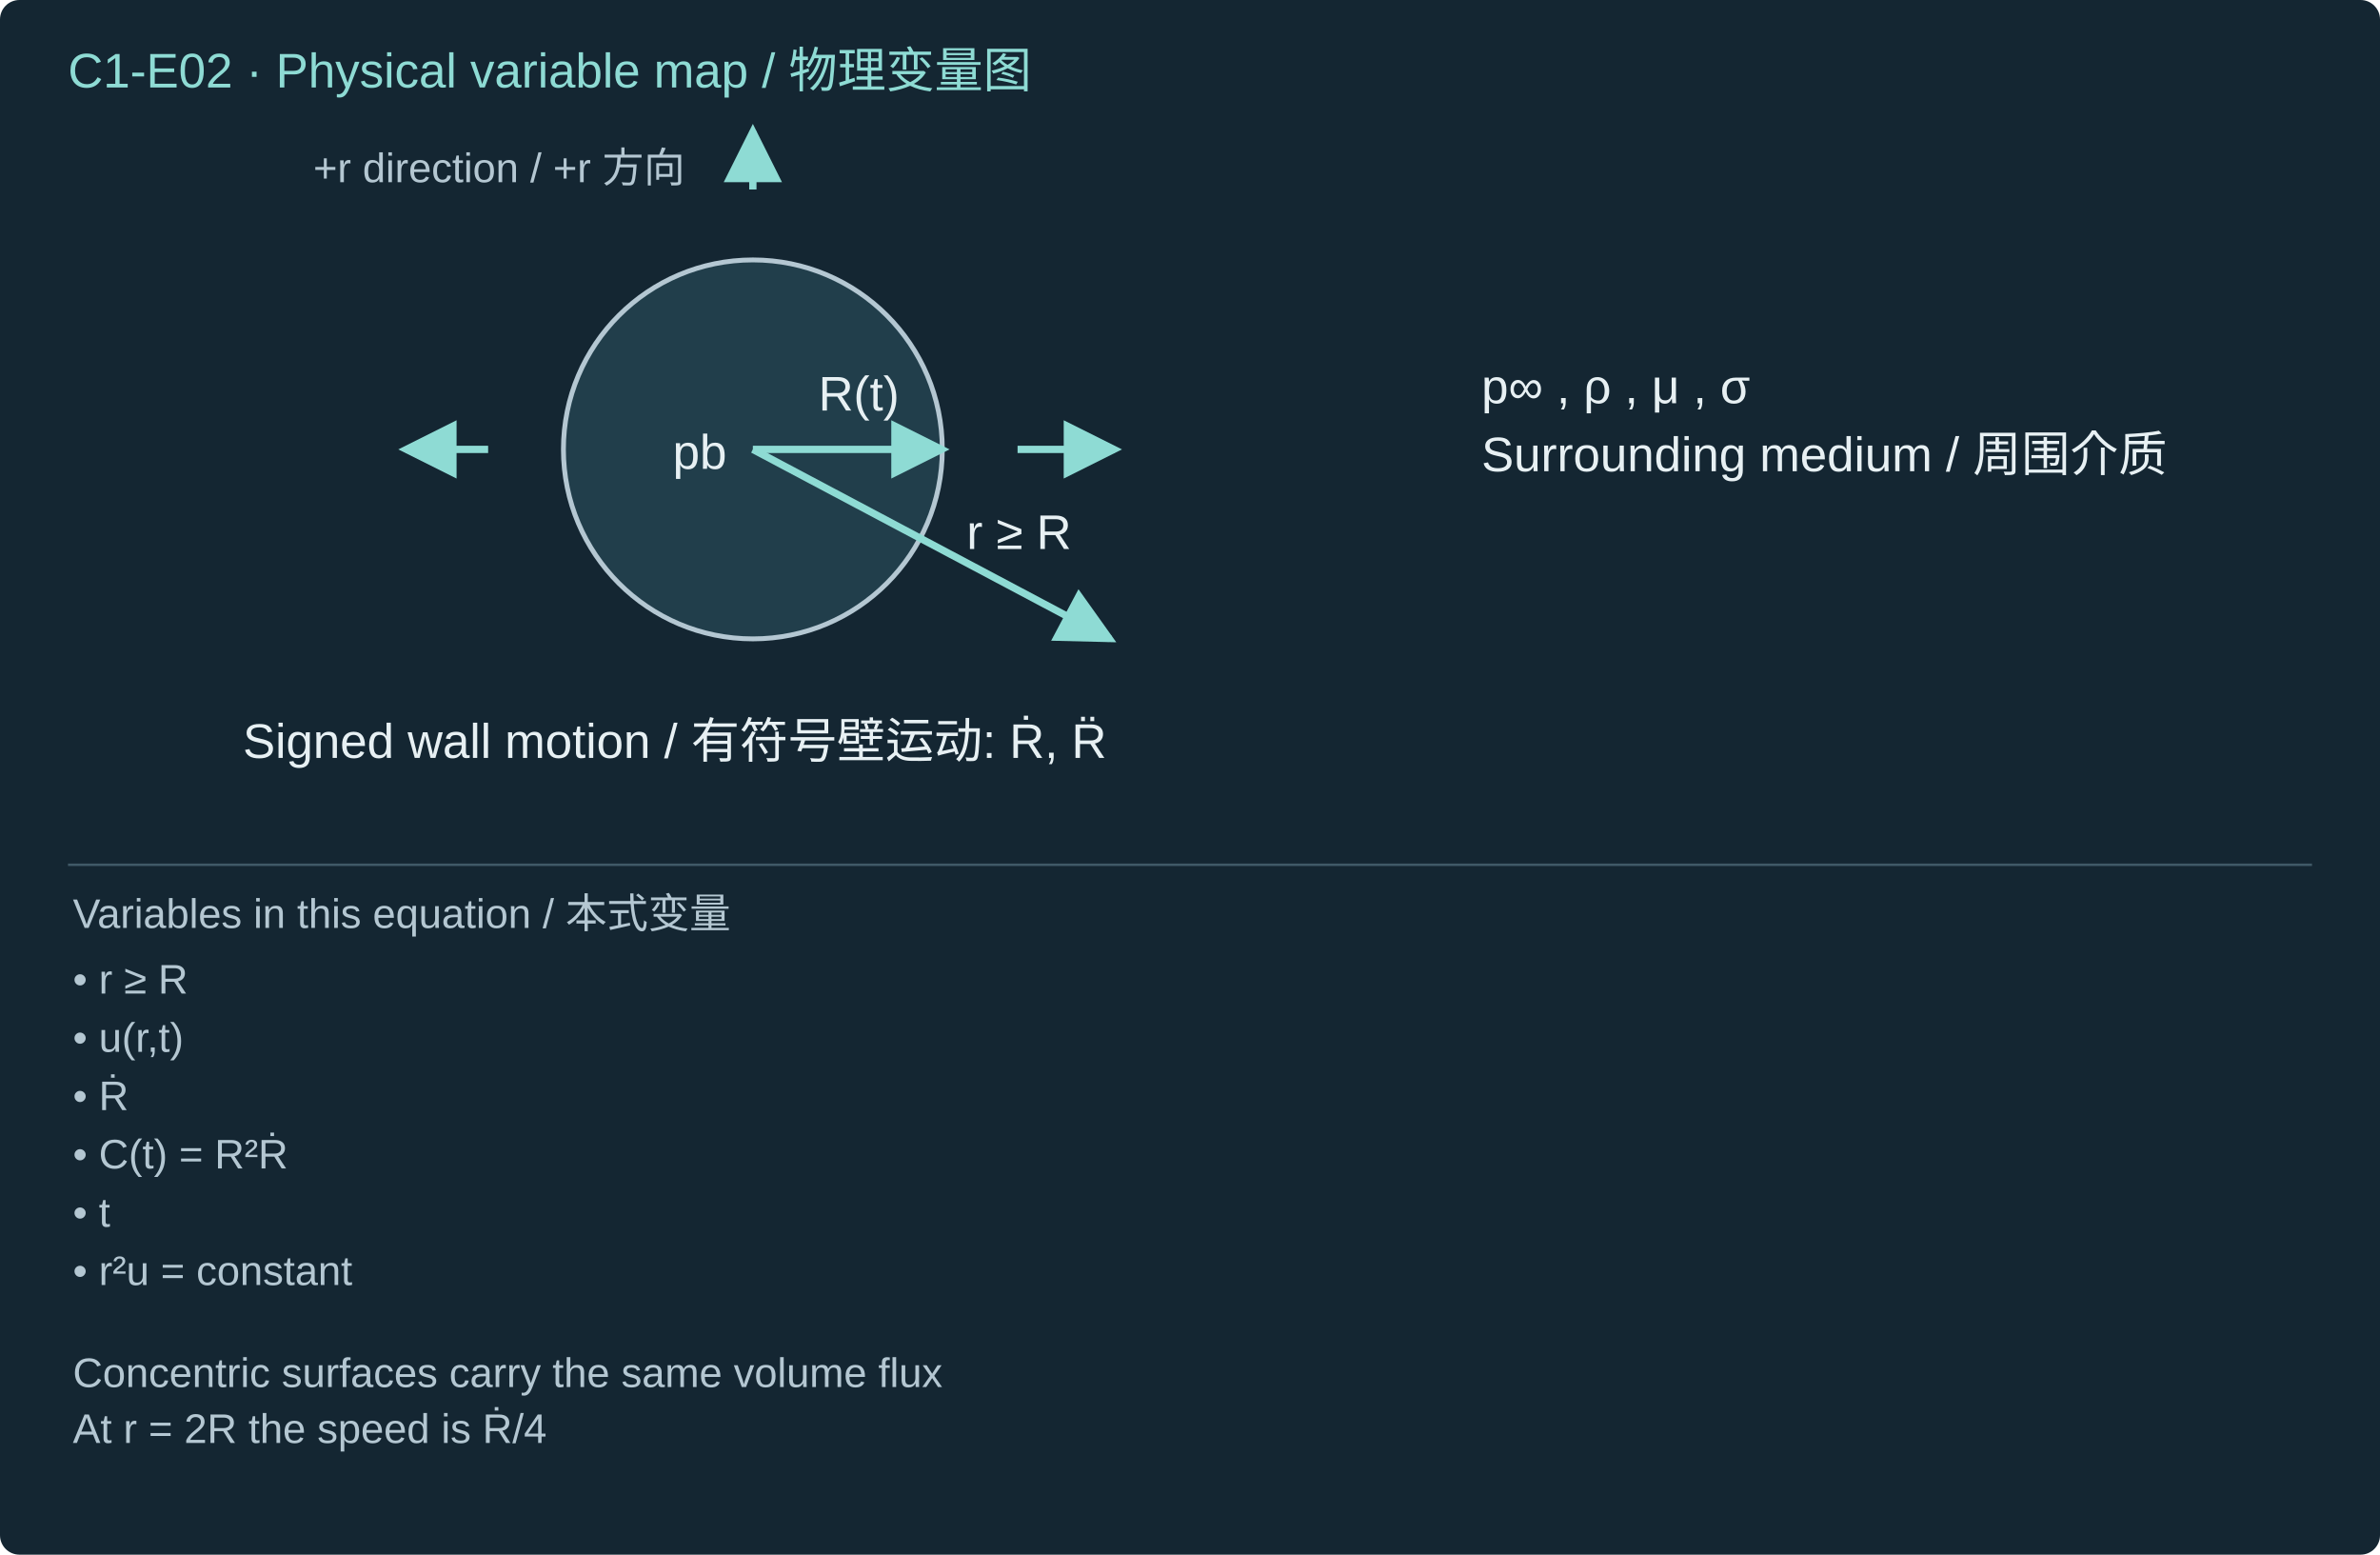
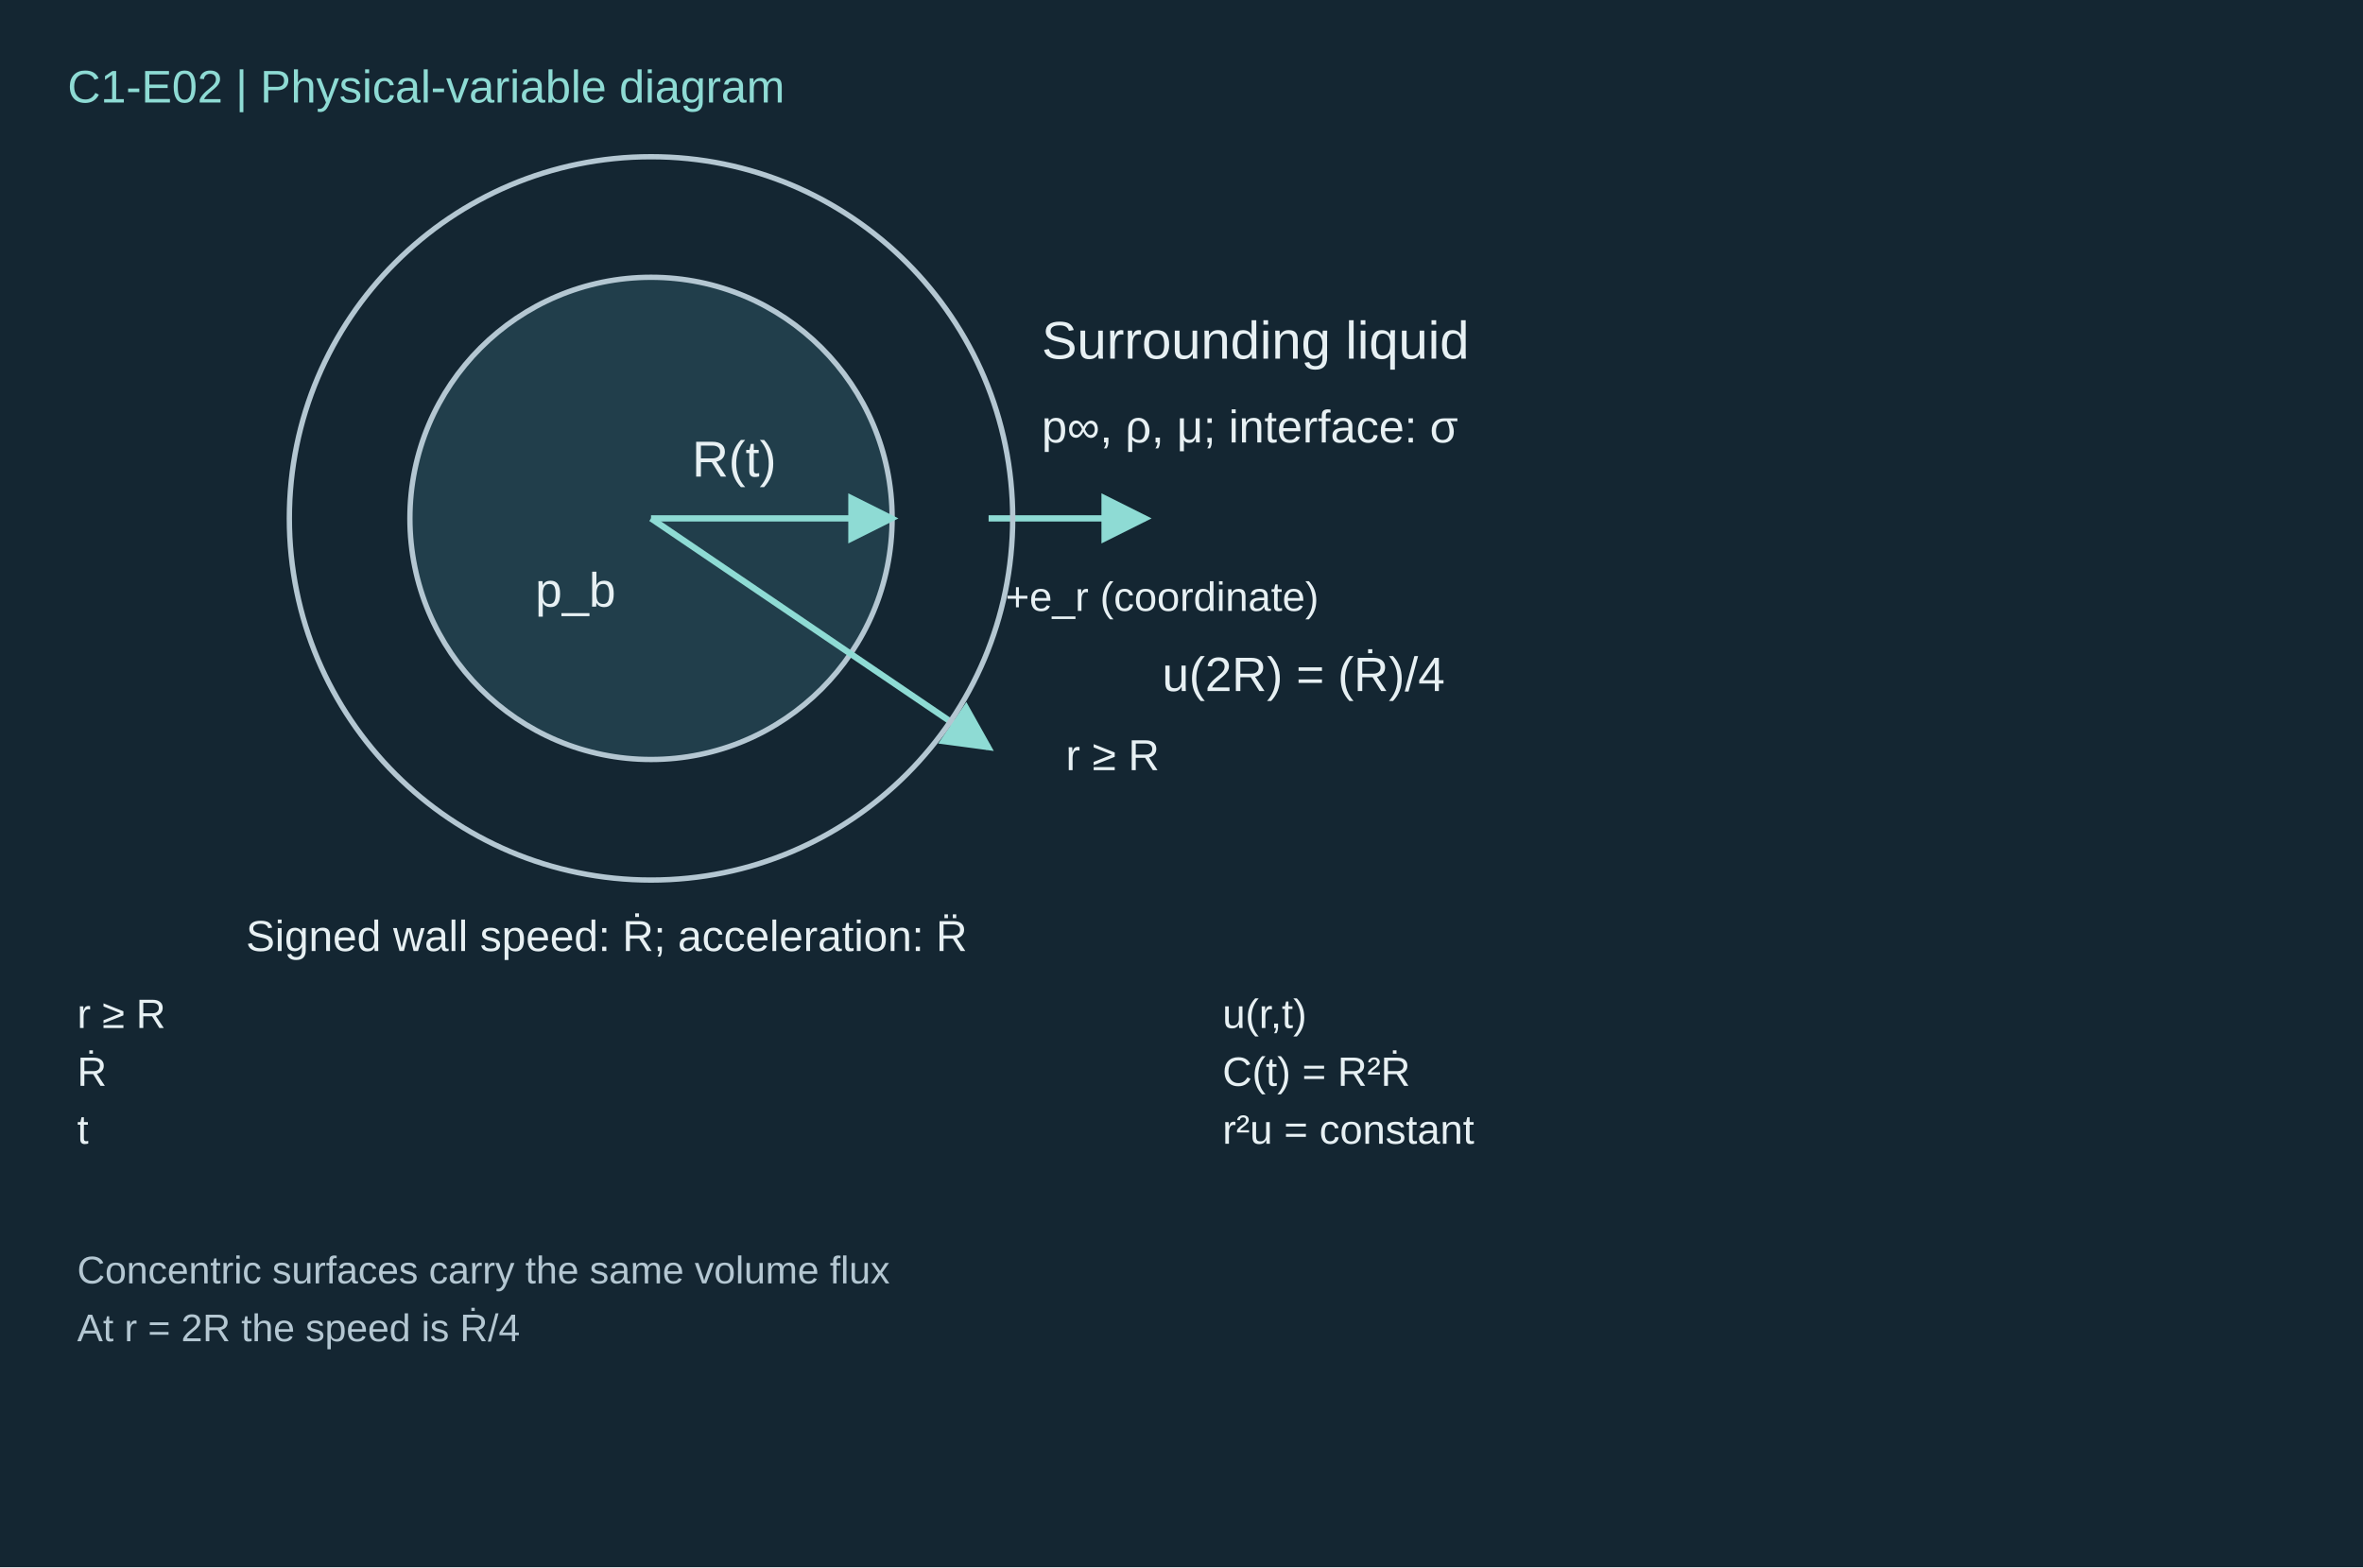
- <svg xmlns="http://www.w3.org/2000/svg" viewBox="0 0 980 640" role="img" aria-labelledby="title desc">
+ <svg xmlns="http://www.w3.org/2000/svg" viewBox="0 0 980 650" role="img">
  <defs>
-     <marker id="arrow" markerWidth="8" markerHeight="8" refX="7" refY="4" orient="auto-start-reverse">
-       <path d="M0 0 L8 4 L0 8Z" fill="#8edbd4" />
+     <marker id="arrow" markerWidth="8" markerHeight="8" refX="7" refY="4" orient="auto">
+       <path d="M0 0L8 4L0 8Z" fill="#8EDBD4" />
    </marker>
  </defs>
-   <rect width="980" height="640" rx="8" fill="#142632" />
-   <style>text{font-family:Arial,"Microsoft YaHei",sans-serif;fill:#e7f0f3;font-size:20px}.muted{fill:#b4c7d2;font-size:17px}.accent{fill:#8edbd4}.line{fill:none;stroke:#8edbd4;stroke-width:3}.thin{fill:none;stroke:#b4c7d2;stroke-width:2}.arrow{fill:none;stroke:#8edbd4;stroke-width:3;marker-end:url(#arrow)}.area{fill:#213e4b;stroke:#b4c7d2;stroke-width:2}</style>
-   <text x="28" y="36" class="accent">C1-E02 · Physical variable map / 物理变量图</text>
-   <circle cx="310" cy="185" r="78" class="area" />
-   <path d="M310 185 H388" class="arrow" />
-   <text x="337" y="169" class="">R(t)</text>
-   <path d="M310 185 L457 263" class="arrow" />
-   <text x="398" y="226" class="">r ≥ R</text>
-   <text x="277" y="193" class="">pb</text>
-   <text x="610" y="166" class="">p∞ , ρ , μ , σ</text>
-   <text x="610" y="194" class="">Surrounding medium / 周围介质</text>
-   <path d="M310 78 L310 54" class="arrow" />
-   <path d="M201 185 L167 185" class="arrow" />
-   <path d="M419 185 L459 185" class="arrow" />
-   <text x="100" y="312" class="">Signed wall motion / 有符号壁运动: Ṙ, R̈</text>
-   <text x="129" y="75" class="muted">+r direction / +r 方向</text>
-   <path d="M28 356 H952" stroke="#405967" />
-   <text x="30" y="382" class="muted">Variables in this equation / 本式变量</text>
-   <text x="30" y="409" class="muted">• r ≥ R</text>
-   <text x="30" y="433" class="muted">• u(r,t)</text>
-   <text x="30" y="457" class="muted">• Ṙ</text>
-   <text x="30" y="481" class="muted">• C(t) = R²Ṙ</text>
-   <text x="30" y="505" class="muted">• t</text>
-   <text x="30" y="529" class="muted">• r²u = constant</text>
-   <text x="30" y="571" class="muted">Concentric surfaces carry the same volume flux</text>
-   <text x="30" y="594" class="muted">At r = 2R the speed is Ṙ/4</text>
+   <rect width="980" height="650" fill="#142632" />
+   <text x="28" y="42.52" font-family="Arial,sans-serif" font-size="19" fill="#8EDBD4">C1-E02 | Physical-variable diagram</text>
+   <ellipse cx="270" cy="215" rx="100" ry="100" fill="#213E4B" stroke="#B4C7D2" stroke-width="2.21" />
+   <line x1="270" y1="215" x2="370" y2="215" fill="none" stroke="#8EDBD4" stroke-width="2.6" marker-end="url(#arrow)" />
+   <text x="287" y="197.68" font-family="Arial,sans-serif" font-size="21" fill="#E7F0F3">R(t)</text>
+   <text x="222" y="251.6" font-family="Arial,sans-serif" font-size="20" fill="#E7F0F3">p_b</text>
+   <text x="432" y="148.76" font-family="Arial,sans-serif" font-size="22" fill="#E7F0F3">Surrounding liquid</text>
+   <text x="432" y="183.52" font-family="Arial,sans-serif" font-size="19" fill="#E7F0F3">p∞, ρ, μ; interface: σ</text>
+   <line x1="270" y1="215" x2="410" y2="310" fill="none" stroke="#8EDBD4" stroke-width="2.6" marker-end="url(#arrow)" />
+   <text x="442" y="319.44" font-family="Arial,sans-serif" font-size="18" fill="#E7F0F3">r ≥ R</text>
+   <line x1="410" y1="215" x2="475" y2="215" fill="none" stroke="#8EDBD4" stroke-width="2.6" marker-end="url(#arrow)" />
+   <text x="417" y="253.36" font-family="Arial,sans-serif" font-size="17" fill="#E7F0F3">+e_r (coordinate)</text>
+   <text x="102" y="394.44" font-family="Arial,sans-serif" font-size="18" fill="#E7F0F3">Signed wall speed: Ṙ; acceleration: R̈</text>
+   <ellipse cx="270" cy="215" rx="150" ry="150" fill="none" stroke="#B4C7D2" stroke-width="2.21" />
+   <text x="482" y="286.6" font-family="Arial,sans-serif" font-size="20" fill="#E7F0F3">u(2R) = (Ṙ)/4</text>
+   <text x="32" y="426.36" font-family="Arial,sans-serif" font-size="17" fill="#E7F0F3">r ≥ R</text>
+   <text x="32" y="450.36" font-family="Arial,sans-serif" font-size="17" fill="#E7F0F3">Ṙ</text>
+   <text x="32" y="474.36" font-family="Arial,sans-serif" font-size="17" fill="#E7F0F3">t</text>
+   <text x="507" y="426.36" font-family="Arial,sans-serif" font-size="17" fill="#E7F0F3">u(r,t)</text>
+   <text x="507" y="450.36" font-family="Arial,sans-serif" font-size="17" fill="#E7F0F3">C(t) = R²Ṙ</text>
+   <text x="507" y="474.36" font-family="Arial,sans-serif" font-size="17" fill="#E7F0F3">r²u = constant</text>
+   <text x="32" y="532.28" font-family="Arial,sans-serif" font-size="16" fill="#B4C7D2">Concentric surfaces carry the same volume flux</text>
+   <text x="32" y="556.28" font-family="Arial,sans-serif" font-size="16" fill="#B4C7D2">At r = 2R the speed is Ṙ/4</text>
</svg>
